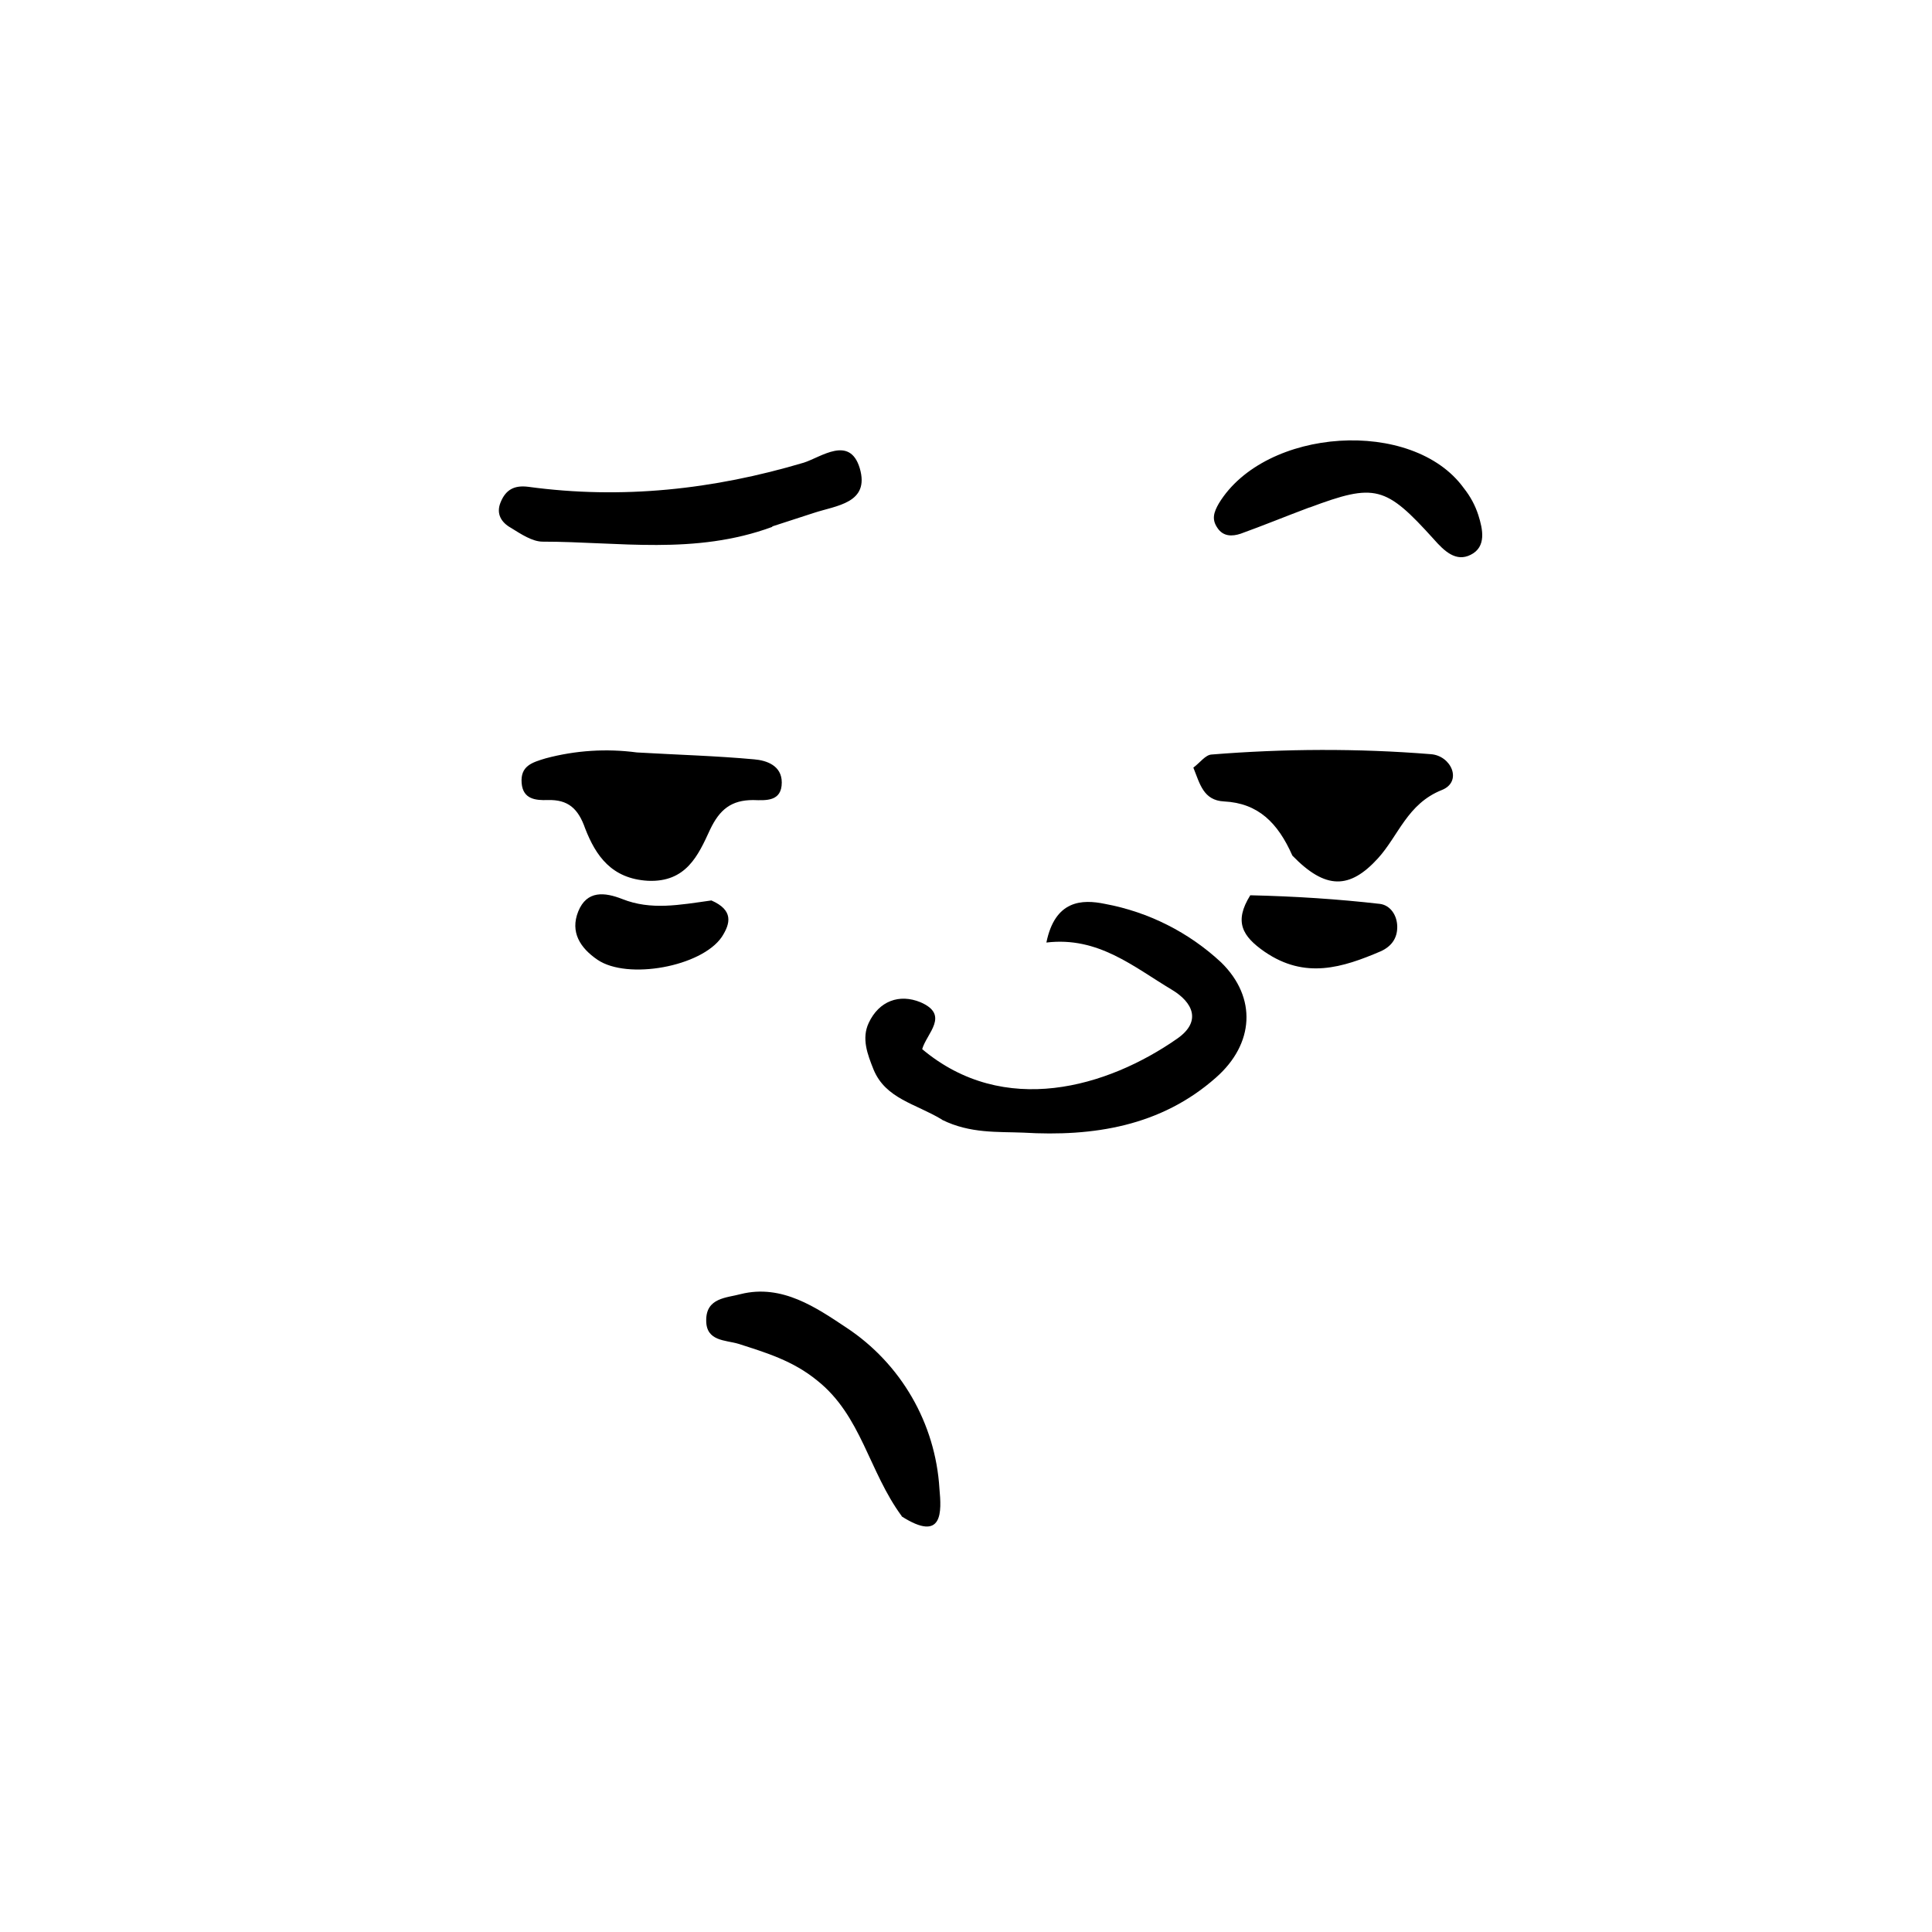
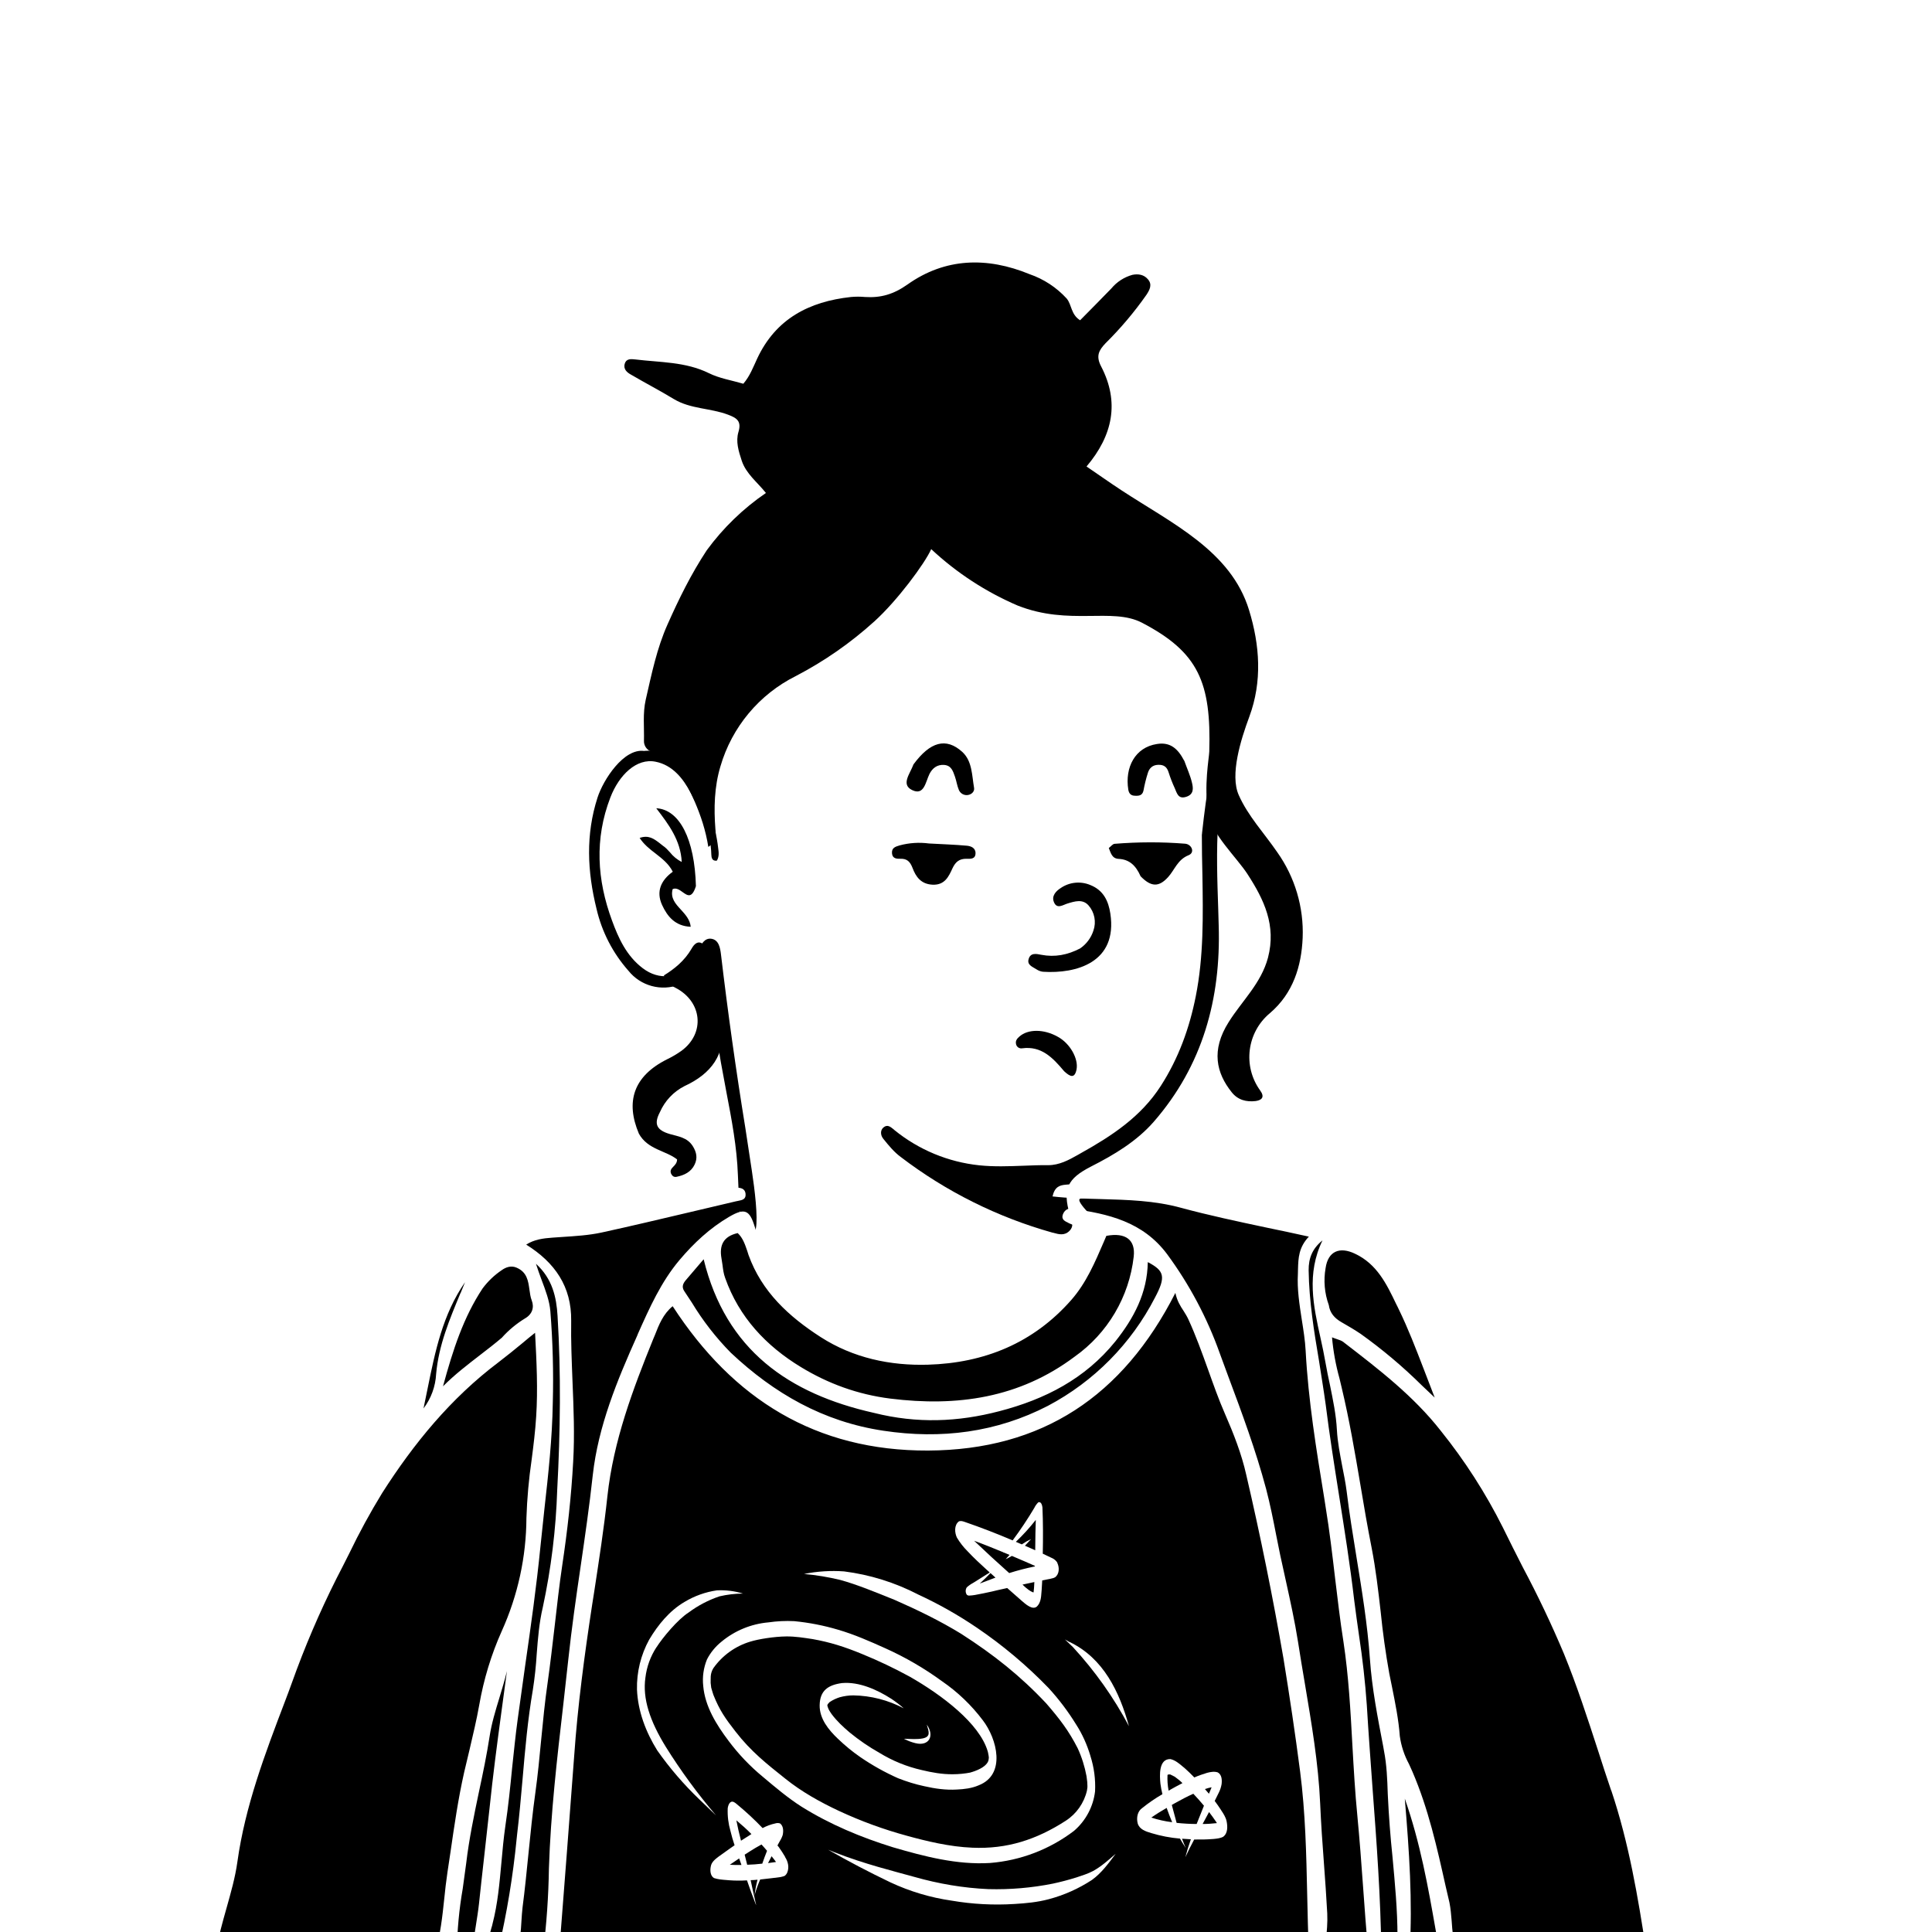
- <svg xmlns="http://www.w3.org/2000/svg" viewBox="0 0 560 560" fill="none" shape-rendering="auto" width="200" height="200">
+ <svg xmlns="http://www.w3.org/2000/svg" viewBox="0 0 1744 1744" fill="none" shape-rendering="auto">
  <mask id="viewboxMask">
-     <rect width="560" height="560" rx="0" ry="0" x="0" y="0" fill="#fff" />
+     <rect width="1744" height="1744" rx="0" ry="0" x="0" y="0" fill="#fff" />
  </mask>
  <g mask="url(#viewboxMask)">
-     <rect fill="#ffffff" width="560" height="560" x="0" y="0" />
-     <g transform="translate(136 328)">
-       <path d="M125.4 111.5c-9.6-13-11.7-29.2-24.6-39.4-7-5.7-14.7-8-22.8-10.6-3.7-1.1-9.3-.7-9.3-6.7-.1-6.7 6-6.6 10-7.7 12-3 22 4 30.6 9.7a60.3 60.3 0 0 1 27 46.7c.6 6.5 1.2 15.8-11 8Z" fill="#000" />
+     <rect fill="#ffffff" width="1744" height="1744" x="0" y="0" />
+     <g transform="translate(531 487)">
+       <path d="M554 727.7c-99.2 297-363.8 388.6-503.7 19.8-19.3-50.7 31-69.5 66.2-91.9 24.1-15.3 36.8-28.5 35.3-42.2-7-64.4-36.9-243.8-36.9-243.8l-3-5.8s.7-1.6-2.2 1.2c-3 3-9.9 34.2-37 34.2-24.5 0-49.2-10.9-61-86.3C7.2 285.6 9.6 214 40 201c12.5-5.3 24-7.2 35.2-.8 11.3 6.4-13-22 112-126C268.4 6.4 396.7-3.5 448.5 8 500.3 19.5 552 44.8 574.9 98.5c27.8 65-25.9 114.3-14 262.5-2.2 53.6.8 171.2-146.6 210.6-28 7.5-19.3 48.4 22.7 58.4 67 21 117 72.3 117 97.9" fill="#fff" />
+       <path fill-rule="evenodd" clip-rule="evenodd" d="m554 266.2.1-1.4c4.1-36.4 8.2-71.7 27.1-103.4 6.5 4.4 5.7 10 3.7 15.2-19.9 51.2-18 104.4-16.2 157.6l.4 14c2.1 66.4-14.5 126.8-58.7 177.5-15.4 17.6-35.8 29.8-56.5 40.3-21.4 11-25.9 20.1-19.2 43.6l.8 2.6c1.4 3.9 2.8 7.9-1 11.8-4.5 4.6-9.5 3.3-14.8 1.8l-.6-.1a406.4 406.4 0 0 1-137-68.3c-6-4.4-10.8-10.3-15.5-16.1l-.3-.4c-2.5-3-3-7.8.5-10.4 3.3-2.5 5.8-.5 8.7 1.8l1 .9a145.5 145.5 0 0 0 76.3 31.7c13.4 1.4 26.6.9 40 .4 7.4-.3 14.8-.6 22.3-.5 10.2 0 18.7-4.7 26.7-9.2l2.8-1.6c27.8-15.5 54.3-32.8 72.2-60.7 16.1-25 25.9-52.2 31.6-80.9 7.2-36.1 6.6-72.7 6-109.8-.3-12-.5-24.2-.5-36.4ZM50.6 190.8c21.9-1.7 34 11.2 44.3 26.3a140.4 140.4 0 0 1 22.4 61.5c.5 3.7 1 7.6-1.2 11.3-4.5.6-4.9-3-5-5.6-.5-20.7-9.7-38.7-18.9-56.1-6.6-12.5-16.2-24.6-31.4-27.6-17.2-3.5-33 12-40.8 32.2-14.5 37.6-12 74.6 1.4 111 5.8 15.9 13.1 32.1 27.8 43.2 14.8 11.3 32.7 9.3 43.6-5.7l2-2.5c2-2.6 4-5.1 5-8 2.1-5.8 5.4-11.2 11.3-10.4 6.8 1 8 8.3 8.7 14a3661 3661 0 0 0 22 156.7l5.9 38.8c2.6 17.1 5.6 41.7 3.6 52.1a28 28 0 0 0-.3 2.2c-.4 2.8-.6 5-4.2 5.5-4.9.8-7-2-7.7-6.4-2.3-17-3-23.6-4-49.6-.9-25.2-5.6-50-10.4-74.9l-5-27c-5.2-30.8-10.3-62-10.8-97l-2 3c-7.6 11.3-13.7 20.5-24.5 24a40.5 40.5 0 0 1-46.1-12.5 127.8 127.8 0 0 1-28.8-55.8c-8.4-34-9.9-67.1.9-100.6 5.2-16.1 23.7-44.7 42.2-42Zm34.6 127.5c4.4 3.2 8.4 6 12-5.4-1.1-42.2-14.7-69.2-35.8-70.3 11.2 14.6 22 28.8 23 48.5a32.3 32.3 0 0 1-10.7-8.8c-2-2.2-4-4.4-6.5-6l-3-2.4c-4.8-3.6-9.7-7.4-17.8-4.5 3.8 5.8 9 10 14.3 14 6 4.7 12 9.3 15.6 16.5-10.6 7.7-15.2 17.7-9.7 29.9 4.8 10.5 11.9 19.2 25.9 19.8-.6-6.3-4.7-10.9-8.8-15.4-5-5.4-9.7-10.6-7.5-18.6 3.2-1.5 6.2.7 9 2.7Z" fill="#000" />
    </g>
-     <g transform="translate(246 125)">
-       <path d="M27 199.5c-7.6-4.6-16.3-6-19.8-14.5-1.8-4.5-3.5-9-1.4-13.5 3-6.4 8.9-8.5 15-6 8.6 3.7 1.8 9 .5 13.6C45 199 75 190.2 95.3 176c7.1-5 4.4-10.5-1.6-14.1-11.2-6.7-21.4-15.5-36.4-13.7 2.5-12.3 10.3-12.6 17-11.2A67.4 67.4 0 0 1 108 154c10.4 10.2 9.5 23.6-1.5 33.3-16 14.2-35.7 17.2-55.9 16-7.4-.3-15.4.3-23.5-3.7Z" fill="#000" />
+     <g transform="translate(178 1057)">
+       <path d="m1315.2 701.4-1308.5.9S79.6 422 99 389.8c19.5-32.1 97.6-140.4 96.7-158.8-.9-18.4 1.5-83.8 14.7-109.6 13.2-26 55.2-61.3 71.6-64 16.4-2.5 71.7-5 106.2-13.7 34.5-8.6 66.4-19.3 101.5-19.3 5.7 0 .2 12.5.2 12.5s1.8 122.3 164.8 130c121.5 5.7 161.7-117.6 161.7-117.6s-26.7-23.8-18.6-24.4c95.6-8.2 145.7 13.2 174.7 18.8 26.8 5.2 49.2 5.2 76 24.2 30.7 21.7 46.5 71 80.9 146.5 39.3 86.6 194.1 349.3 185.8 487.6" fill="#000" />
+       <g fill-rule="evenodd" clip-rule="evenodd" fill="#fff">
+         <path d="M1003.5 704.5c-.8-17-1.1-34-1.5-50.9-.8-37.1-1.6-74.3-6.4-111.5-4.4-34-9.5-68-15-101.9A2951.8 2951.8 0 0 0 947 274.4c-4.2-18.9-11.5-37.4-19.3-55.3-5.7-13-10.4-26.4-15.2-39.8-5.5-15.3-11-30.6-17.8-45.4-1.2-2.6-2.7-5-4.2-7.4-3-4.5-6-9.3-7.5-16.4-47.5 93.4-120.4 141.8-223.2 142.3-101.2.4-176-46.2-230.6-130.3-8.6 7-12.5 17-16 26l-1.4 3.3c-18.6 45.9-36 92-41.5 142.2-3.1 29-7.6 58-12 86.8l-1.8 11.4c-6.9 45.2-13 90.7-16.2 136.4-4.3 58-8.8 116-13.4 175.2-4.7 1.1-9.1 1.1-14.6 1.1a688 688 0 0 0 5.2-74.8c1.6-49.7 7.3-99 13-148.2L335 441c3-28 7-56 11.1-83.8 4-27.5 8-55 11-82.7 4.9-44 21.9-85.2 40-125.6l.8-2c10.4-23.3 20.8-46.7 37.5-66.5 12.9-15.3 27.5-28.9 44.8-39 13.9-8.1 18.4-6.4 23.1 9 9.6 31.5 26.3 58.5 53.3 76.9 42.8 29 89 42.2 141.3 26.9 36.5-10.7 66.6-29.1 88.3-60.2 8.4-12 16-25 18.5-40a205.3 205.3 0 0 1-18.2-7v-.1c-3-1.4-6.7-3-5.1-7.5 1.2-3.4 4-5.9 7.8-5.3 33.1 4.5 64.5 11.7 86.4 41.1a347 347 0 0 1 47.4 89.2l7.5 20.4c12.6 33.7 25.1 67.4 34.4 102.2 3.6 13.8 6.4 27.7 9.1 41.7l3.6 17.9 5.2 23.7c4 18.2 8 36.3 10.9 54.7 2 12.6 4 25.2 6.2 37.8 6 35.9 12.2 71.7 13.8 108.2.8 18 2 36 3.4 54 1.1 15 2.2 30.1 3 45.3.4 8.2-.4 16.5-1.3 25l-.8 8.6c-4.8.6-9.7.9-14.6.7ZM818.4 64c-8 18.5-15.8 37-29.3 52.4-34.3 39.1-78.7 57-129.4 58.5-34 1-67.5-6-97-25-28.5-18.4-53-40.7-65-74l-1.2-3.8c-2-5.8-4-11.8-8.6-16-13.2 3-16.7 11.3-14.6 23l.9 5.8c.5 4 1 8 2.4 11.7 12.5 35.4 37 61.4 68.3 80.4 24.6 15 51.4 24.8 80.8 28.5C686 213 742.2 205 792 167.7a128.3 128.3 0 0 0 53.4-90.4c1.7-15-7.2-22-24.7-18.7l-2.3 5.4ZM457.2 79.8c20 82 77 121.4 153.7 138.6 39 9.8 76 8.2 113.1-1.5 41.3-10.7 77.6-29.3 104.8-63 16.6-20.8 28.9-43.7 29.3-71.6 15 7.8 16.5 13.2 6.5 32A229 229 0 0 1 768 212c-46.4 24-96.4 30.4-148.6 22.5-54.2-8.1-98.7-33.7-137.7-70.4a245.5 245.5 0 0 1-35.2-45.3l-6.8-10.3c-2.7-4-1-7.2 1.7-10.3a4082.7 4082.7 0 0 1 15.8-18.5Z" />
+         <path d="M215 704.5c4.6-15.4 6.3-31.3 8-47.3.8-8 1.7-16 2.9-24l2.7-18c3.5-24.2 7-48.4 12.4-72.4l4.9-20.6c3.1-13.3 6.3-26.6 8.7-40.1 4-23 10.8-45.5 20.4-66.9a251 251 0 0 0 22.2-102 470 470 0 0 1 4.7-52.5c1.7-13 3.3-26 4.1-39 1.6-24.7.4-49-1-75.6-3.8 3-7.5 6-11 9a714 714 0 0 1-22 17.6c-43 32.4-76.4 73.2-105 118a613.1 613.1 0 0 0-29.8 54.7c-3.8 7.5-7.5 15-11.4 22.4A833.1 833.1 0 0 0 85.5 462c-2 5.8-4.3 11.5-6.4 17.2-17.9 47-35.8 94.2-42.8 144.4-2 14.4-6 28.2-9.9 42.1-3.5 12.4-7 24.8-9.3 37.9-5.5 1-10.8 1-17.1 1l2.8-9.8c8.4-29.5 17-59.1 21.3-90 2.1-15.6 6.6-31 11.1-46.2l3-10.5c4.5-15.5 10.3-30.5 16-45.5 5-13 10-26 14.2-39.5 4.9-15.8 11.5-31.2 18-46.5 2.5-5.7 5-11.3 7.3-17 16.6-40.3 37.4-78.6 59-116.3l.3-.5c7.4-12.9 15-26.1 26-36.7 8.7-8.3 9.2-19 9.7-29.7a105 105 0 0 1 2.4-20.1c5-31.7 10.1-63.6 26.2-91.8 16.8-29.4 44.6-45.7 77-53.6 23.6-5.8 47.6-9.4 71.8-11 10-.5 19.8-3.7 29.6-6.9 5.2-1.7 10.5-3.4 15.8-4.7 5-1.2 10-2.6 15-4C445.8 19.2 464.9 14 485 15h1c4 .2 8.3.3 9 5.5.6 5.1-3 5.8-6.6 6.5l-2 .4-42 9.9C418 43.5 391.7 49.8 365 55.6c-11.5 2.5-23.5 3.2-35.4 4l-8.8.6c-8.6.6-16.7 1.7-23.8 6.3 25.8 16.1 41 37.8 40.6 68.8-.3 18.3.5 36.5 1.2 54.8 1 24.1 2 48.2.6 72.3-1.7 31.5-5.2 62.6-9.9 93.8-2.7 18.1-4.7 36.4-6.8 54.6-2 17.2-4 34.4-6.4 51.5-2.5 17-4.1 34.2-5.8 51.3-1.5 15.8-3 31.6-5.2 47.4-2.6 18.5-4.4 37-6.3 55.6-1.6 16-3.2 32.2-5.3 48.2-.5 4-.7 8.2-1 12.3-.5 8.7-1 17.5-4 26.5-5.7 1-11.4 1-17 0a770 770 0 0 0 16.7-101l.4-3.8c2-16.5 3.4-33 4.9-49.6 2.3-27 4.7-54 9.3-80.8a345 345 0 0 0 3.5-32.5c1.1-14.1 2.2-28.2 5.5-42.1a595 595 0 0 0 13-106c2.8-52.3 3.5-104.8.3-157-1-16.7-4.6-33.5-19.5-47 1.6 5 3.3 9.7 5 14.3 3.7 9.8 7.2 19 8 28.5a779 779 0 0 1 2.2 82.7c-.5 32.2-4 64.2-7.6 96.2l-3.5 33.1C306.3 375 301.2 411 296 447l-6.7 48.1c-2 14.5-3.4 29.1-5 43.7-1.7 17.5-3.5 35-6.1 52.4-1.6 11-2.6 22.2-3.6 33.3-1.7 18.5-3.3 37-8 55.1-.2 1.2-.6 2.5-1 3.7-1.9 6.8-4 14-.5 21.3a100 100 0 0 1-16.7-1c.8-7.8 2-15.3 3.2-22.7 1-6.5 2.1-13 2.8-19.6 1.4-13.7 3-27.3 4.5-40.9l5-45.1c3-29 6.8-57.9 10.7-86.8l5-37c-2 8.2-4.4 16.2-6.8 24.1-3.5 11.5-7 22.9-8.8 34.6-2.6 16.8-6 33.3-9.6 50-4.5 21.5-9 43-11.6 65l-3.1 22.7a361 361 0 0 0-5.3 56.7H215Zm60.3-554.3a93.8 93.8 0 0 1 20.5-17c6.7-3.8 8.6-10 6.2-16.3-1.2-3-1.6-6.5-2.1-9.9-1.1-7.8-2.2-15.7-11.6-19.7-5-2.2-9.8-.3-13.3 2.2a70.8 70.8 0 0 0-17.4 16.6c-17.2 26-26.7 55.2-35.7 88.3 11-11 22.2-19.5 33.3-28.1 6.8-5.2 13.5-10.4 20.1-16Zm-37.6-40c-9.8 23.6-19.7 47-22 73a56.4 56.4 0 0 1-11.4 31.2l3.7-18c6.8-33.4 13.6-66.9 33.8-96l-4 9.8ZM1276.5 559.3c15.8 47 24.1 96 31.6 145.2 5.5 0 10 0 14.6-1-4-39.4-12.7-76.7-21.4-114l-.2-.6c-4-17.6-9.8-34.7-15.6-51.8l-5-15a1501 1501 0 0 0-43.6-120.6 660.7 660.7 0 0 0-30.5-60c-4.7-8.5-9-17-13.3-25.7a333 333 0 0 0-35.9-59.7c-5.8-7.4-11.8-14.9-14.5-23.3a2262.2 2262.2 0 0 0-37.2-102.7 155.7 155.7 0 0 0-32.7-54c-20.4-21-48-28.5-75.1-35-23-5.4-46.1-10-69.2-14.5L888 18.4a354 354 0 0 0-103.9-6c-5.5.5-10 1.8-12 10.6 14.6 1.7 29.2 2 43.7 2.4 24.2.7 48.4 1.3 72.4 7.9 25.2 6.8 51 12.3 77.4 17.9 12.5 2.6 25 5.2 37.9 8.1-9.2 9.7-9.5 19.4-9.8 29l-.1 4.5c-.8 14 1.4 27.7 3.5 41.4 1.5 9.4 3 18.8 3.5 28.2 2.4 44.8 9.6 89 16.8 133l1.3 8.4c3.5 21.3 6 42.7 8.5 64 2.3 19 4.5 38.1 7.5 57 4.7 31 6.4 62.4 8.1 93.7 1.2 21.3 2.4 42.6 4.5 63.9 2 21 3.6 42.1 5.1 63.3 1.4 19.6 2.8 39.2 4.7 58.8h11.8c-.6-49.1-4.2-98-7.9-147-1.8-25.2-3.7-50.3-5.2-75.4a769.2 769.2 0 0 0-7-62.6c-1.6-10.8-3-21.5-4.4-32.2-3.7-31.7-8.7-63.2-13.7-94.7-4.3-27.2-8.6-54.3-12-81.6-1.8-13.2-4-26.2-6-39.3-4.6-27.2-9-54.3-9.4-82-.1-11 3.4-19.7 12.5-27-14.6 30.1-8.2 59.2-1.8 88 1.7 7.7 3.3 15.2 4.6 22.8 1.2 6.7 2.5 13.3 4 20 2.7 13.3 5.5 26.7 6.2 40.2.6 11.2 2.8 22 4.8 32.7 1.5 7.5 3 15 4 22.7 2.4 19.7 5.6 39.3 8.8 59 5 30.6 10 61.2 12.2 92.3 1.8 26.5 7 52.9 12 79l.7 4c2.5 12.8 3 25.8 3.4 38.4l.1 2.1a972 972 0 0 0 4.2 55.3c2.2 24 4.5 47.9 4.5 72l-.3 4.4c-.1 2.4-.3 5-.1 8a47 47 0 0 0 11.4 1c2.7-45.3-.4-90.4-4.4-138 14 40 21 79.4 28 119.4l3 17.4c5.4 1 11 1.2 16.5.3-4-8.8-4.6-17.9-5.2-26.8-.5-5.6-.9-11.1-2-16.5l-3.4-14.6c-7.8-35-15.6-70-30-103.5l-3.1-6.9a74 74 0 0 1-8.3-25.2c-1.1-15-4.1-29.7-7-44.2l-2.5-12.3a723.9 723.9 0 0 1-7.8-56c-2.2-19.1-4.4-38.3-8.1-57.3-3.7-18.8-7-37.7-10.1-56.6-5-29.5-10-59-17-88.3l-2-8.4a204.3 204.3 0 0 1-6.7-36.9c1.6.7 3.1 1.1 4.4 1.6 2.4.8 4.2 1.4 5.7 2.5l1 .8c31.2 24 62.6 48.2 87.1 79.5a488.4 488.4 0 0 1 56 87.2c5.8 12 12 24 18 35.9a951.4 951.4 0 0 1 37.1 78c11.8 28.9 21.4 58.5 31 88 3.8 12 7.7 23.8 11.7 35.6Zm-243.6-422.8c-6.1-3.5-10.4-8.2-11.4-15.4a65 65 0 0 1-2.9-33.4c2.2-15.3 12.7-19.6 26.5-13 19.9 9.3 28.6 27.5 37.1 45.2 1 1.8 1.8 3.7 2.7 5.5 8.2 16.9 15 34.5 22.2 53.2l10 26-11.4-10.8a453.4 453.4 0 0 0-55.4-46.7c-5.6-3.8-11.5-7.2-17.4-10.6Z" />
+       </g>
+       <g transform="translate(396 278)" style="mix-blend-mode:difference">
+         <g fill="#fff">
+           <path d="m302.9 264.7-.5.1h.5Z" />
+           <path d="M410.3 250c-3-10-7.3-19.7-13-28.5a217.4 217.4 0 0 0-24.8-32.8 410 410 0 0 0-64.7-54.4 371.2 371.2 0 0 0-53.1-30A199.3 199.3 0 0 0 188 83.5c-12-.9-24.3-.1-36.2 2.3 11 1 22 2.8 32.7 5.4 14.8 4 33.2 11.6 49.3 18.1 20.5 9 40.7 18.8 59.8 30.5 29.6 19 53.5 38 76.8 62.8 12.4 14.3 20.5 25 28.4 40.5 3.7 8 6.4 16.6 8 25.3.8 6.1.7 5 .8 8.6v1.4l-.4 2.8v.1a44.4 44.4 0 0 1-19.2 27.3c-26.3 17-53 25.7-84.3 24.3-20.5-.8-41.7-6-58.8-10.7a385.2 385.2 0 0 1-61.8-22.6c-17-8-33.5-17.2-48.2-29-16.7-13.3-31.1-24.6-45-42.6-9.2-11.8-14.4-19.2-19.9-33l-.8-2.5c-1.6-5.4-1-2.5-1.7-8.3.2-3.5-.8-8 2.4-13.3a63 63 0 0 1 33.3-24c7.4-2.3 21.7-4.6 32.5-4.7 8-.1 16 1.2 23.9 2.4 15.7 2.8 28.7 6.9 44.7 13.5 14.7 6 29 12.8 42.9 20.4 29.1 16.6 63 42.2 70.4 67.4l.4 1.6v.2c.3 1.2.5 2.5.6 3.7v.3a114.5 114.5 0 0 0-.2 1.7l-.3 1.3c-1.5 4-7 7.6-15.3 10.1h-.3l-.3.2h.1a86 86 0 0 1-16.3 1.6c-9.5.1-18.9-1.6-28-3.8a126.6 126.6 0 0 1-38.1-15.5 189 189 0 0 1-26.9-18.4c-5.9-5-11.6-10.3-16.3-16.6-2-3-2.9-4.1-3.9-7.7a39.8 39.8 0 0 1 .2-.8l.2-.3v-.2l1.2-1.3.3-.4.3-.2c2.8-1.9 5.9-3.3 9-4.3 4-1.1 8.2-1.7 12.3-1.7a100.8 100.8 0 0 1 45.5 11.7 103 103 0 0 0-11.2-8.6c-12.8-8.2-29.1-15.6-44.6-14.2-12.4 1.7-19.9 6.7-20.1 20-.2 12.2 8.1 22.3 16.5 30.3 6.3 6 13 11.6 20.3 16.6a213.5 213.5 0 0 0 34 19c7.7 3 15.6 5.5 23.7 7.2 9.6 2.2 19.5 3.6 29.3 3 6.7-.3 13.5-1.1 19.7-3.8 25-9.7 16.6-42 3.8-58.7a158.2 158.2 0 0 0-36.9-35.3 284 284 0 0 0-51.1-29.7c-14-6.3-28-12.5-42.8-16.8a209.3 209.3 0 0 0-39.5-7.7c-7.8-.4-15.6 0-23.2 1.1A76.8 76.8 0 0 0 77.2 147a49.5 49.5 0 0 0-13 15.9 49.1 49.1 0 0 0-3.4 24c1.6 18.5 11.9 35 22.9 49.6a187.5 187.5 0 0 0 30.9 32.4c11.3 9.5 22.6 19.1 35 27 25.6 16 53.7 27.7 82.4 36.6 28.4 8.3 57.8 16 87.6 14.2a144 144 0 0 0 75.9-29 55.6 55.6 0 0 0 19-35.6 90 90 0 0 0-4.2-32Z" />
+           <path fill-rule="evenodd" clip-rule="evenodd" d="M528.4 299.2c2 3 4 6.1 4.8 9.6 1 4.7 1.3 11-3 14.2-2.5 1.4-5.6 1.7-8.5 2l-1.4.1c-5.3.4-10.6.5-15.9.4h-.4c-2.8 5.2-5.5 10.5-8 16 1.3-5.1 3-10.6 5-16.2a213 213 0 0 1-8-.5 142.3 142.3 0 0 0 3.3 8.2l-.5-.7-.6-1c-1.4-2.1-2.8-4.3-4-6.6a126.6 126.6 0 0 1-26-5c-5-1.5-10.6-3.3-12.2-8.7-1.3-5-.3-11 4.2-14a142 142 0 0 1 18.1-12.4c-.7-3-1.4-6.3-1.8-9.5-.7-7.3-1.7-22.4 9-22.2 4.4 1 7.9 4 11.2 6.8l1.6 1.3a150.9 150.9 0 0 1 8.8 8.5c3.8-1.7 7.7-3 11.6-4.2 3.1-.8 6.4-1.4 9.5-.4 3.8 2 4 7 3.5 10.8-.5 2.8-1.4 5.4-2.7 7.9l-3.5 7.1c2 2.6 3.8 5.3 5.6 8l.3.5Zm-8.8-20.8c-1.7.3-3.4.7-5 1.3l-.4.1-.5.2 3.6 4.2 2.4-5.8Zm-37.2-11.6 4 2c2.5 1.8 4.9 3.7 7 5.8a349 349 0 0 0-12.5 6.8 58.4 58.4 0 0 1-1-14.2l.8-.4h1.7Zm-3.3 30.2c-4.7 2.7-9.4 5.6-13.8 8.7 6 2 12.4 3.4 18.8 4.2a244.4 244.4 0 0 1-5-13Zm9 13.4-4.3-16v-.1l2.8-1.6c5.4-3 11-6 16.6-8.5a222 222 0 0 1 9.6 10.8l-6.6 16.5c-6 0-12.2-.4-18-1Zm29.3-9.7-5.8 10.8c4.3 0 8.6-.3 12.9-.8l-.9-1.4c-2-2.9-4-5.8-6.2-8.6Z" />
+           <path d="M262.6 221.8c2 6.7 3.6 10.8-3.4 12.4-5.4 1.1-11 .5-16.4.4-.8 0-1.1 0-.2.3a45 45 0 0 0 9.6 3.6c12.6 3.2 17.6-6.8 10.4-16.7ZM412.8 353.9c-4.7 2.5-9.9 4.1-15 5.8a237 237 0 0 1-21.2 5.6 261 261 0 0 1-58.3 5c-22.6-1-45-4.8-66.8-11-18-5-45.7-11.8-72.3-22.3l-5.7-2.3a851 851 0 0 0 56.3 29.5 196.2 196.2 0 0 0 55.3 16.5c18.7 3.2 37.7 4.2 56.7 3 10.3-.6 20.8-1.6 30.9-4.3a134 134 0 0 0 39-17.4c8.7-6.3 15-15 21.4-23.6-6.6 5.7-12.6 11.2-20.3 15.5ZM391.5 147.3l-4.2-2.4 7.3 7a340.7 340.7 0 0 1 50.5 71.3c-8.6-31-23-61.4-53.6-76ZM18.6 152c5.3-8.4 19-25 29-31.4A100 100 0 0 1 75.5 106a95.2 95.2 0 0 1 21.2-2.5 69.2 69.2 0 0 0-23.6-2.9A78.2 78.2 0 0 0 44 111c-13.7 8-24 20.7-32 34.1a89.6 89.6 0 0 0-11 45c.8 19.6 8 38.5 18.3 55a300 300 0 0 0 38 44.2l15.1 14.5A518 518 0 0 1 27.1 242c-14.5-23.5-21.2-43.7-18.5-62.6a64 64 0 0 1 10-27.5Z" />
+           <path fill-rule="evenodd" clip-rule="evenodd" d="M134.7 341.1c-1.8-3-3.7-6-5.8-8.9l-.6-.7-.5-.6 1.4-2.6c1.3-2.1 2.5-4.3 3.3-6.7.8-3.5.8-8.2-2.3-10.6a7 7 0 0 0-4.4 0 43.7 43.7 0 0 0-11.4 4.2A264.7 264.7 0 0 0 91.6 294c-1-.9-2.1-1.8-3.4-2.4-3.5-1.4-5 3.2-5.3 5.8a64.1 64.1 0 0 0 2.5 20.5c1 4.3 2.3 8.6 3.7 12.8l-4 2.8-.7.5-9.8 7c-3 2.3-6.4 4.9-7 8.9-.7 3.5-.5 8.3 2.9 10.4 3.6 1.2 7.5 1.5 11.4 1.8l2.4.2c5.3.4 10.6.4 16 .1 2.3 6.7 4.7 13.4 7.3 20 .2.9.7 1.7 1.3 2.4-.7-1.2-1-2.6-1.2-4l-.4-1.9-1.5-6.5-2.2-10.2c2 0 4.1-.2 6.2-.4-1.2 4.6-2.1 9.4-2.7 14.1 1.4-4.9 3.1-9.7 5.1-14.3a464.7 464.7 0 0 0 10.6-1.2l7.8-1c1.2-.2 2.4-.6 3.6-1a7 7 0 0 0 2.4-3c2-4.7.8-10-2-14.2Zm-44-32.9c4.8 4 9.3 8 13.6 12.4l-9.4 6c-1.7-6.7-3.2-13-4.2-18.4Zm2.5 34.4-8.4 5.7c3.5.2 7 .3 10.5.2l-2.1-6Zm7.3 5.8-2.3-9.2 4.7-3c3.1-2 6.8-4.2 10.5-6.2 1.6 1.8 3.4 3.7 5 5.7a230.1 230.1 0 0 0-4.3 11.6c-4.5.5-9 .9-13.6 1Zm19.8-3.5-1 1.9 7.2-1c-1-1.5-2.5-3.3-4-5.2l-.5 1-1.7 3.3ZM380.5 75.7c-1.2-2-3-3.5-5.2-4.4l-8-3.8c.3-14 .3-27.9-.3-41.8-.3-2-1.1-5.4-3.7-4.6a17.3 17.3 0 0 0-3.6 5 341 341 0 0 1-19.6 29.4 646.9 646.9 0 0 0-43.3-16.7c-1.8-.6-3.6-1.2-5.3-.4-4.3 3.3-3.8 10.2-1.7 14.6a64 64 0 0 0 9.8 12.5l.2.2c5.4 5.8 11.2 11.1 17 16.4l1.6 1.4 1 1a5872 5872 0 0 1-15 9.4 27 27 0 0 0-5.7 4 6 6 0 0 0 0 6.6 3 3 0 0 0 2.6.8c1.5 0 3-.3 4.6-.5 5.1-.9 10.2-2 15.3-3.1l5-1.2 9-2a3942 3942 0 0 0 12.6 11.1c4.2 3.7 10.2 9 14.2 5.6 3.4-3.3 3.8-8.2 4.1-12.7l.2-2.3.5-8.6 6.2-1.2c.5 0 1-.2 1.4-.3 1.4-.3 2.8-.6 4-1.3 4-2.9 4-9 2-13Zm-20-12.7v1.4l-9.3-4.1 5.6-6a57 57 0 0 0-8.4 4.8 242.4 242.4 0 0 1-4-1.7l-1.4-.6c6.5-6.2 12.5-12.8 18-19.8-.3 7.4-.4 16.6-.5 26Zm-55-7A1166.6 1166.6 0 0 0 337 85a225.8 225.8 0 0 1 23.2-6v-.5c-5.7-2.6-11.5-5-17.3-7.5l-3.5-1.5a55 55 0 0 1-5.6 3 94 94 0 0 1 3.5-3.9l-5-2.1a54 54 0 0 0-.7.6l.4-.5.1-.2c-8.8-3.6-17.6-7.2-26.6-10.5Zm5 38.4c3.3-3 6.5-6.2 9.6-9.4l4.5 4.1a556 556 0 0 0-14 5.3Zm38.5 1 1.8 1.7 1 .9c1.5 1.2 3.7 3.2 6.7 4.4h.5c.3-2.6.6-5.7.7-9.3L349 95.4Z" />
+         </g>
+       </g>
    </g>
-     <g transform="translate(-45 137)">
-       <path d="M407.4 122.5c13 .3 25.4 1.1 37.6 2.5 3 .4 5 3.3 5 6.7 0 3.3-1.7 5.6-4.7 7-11.2 4.8-22 8.2-33.7.2-6.5-4.5-9-8.7-4.2-16.4ZM251.2 124c6.4 2.8 5.6 6.6 3 10.6-5.9 8.6-27.3 12.5-36 6.6-5-3.4-8-8-5.6-14 2.5-6.2 7.7-5.6 12.8-3.6 8.3 3.3 16.5 1.7 25.8.4ZM419.6 111c-4.2-9.5-9.9-15.2-19.8-15.7-6-.3-7-5.1-8.9-9.8 2-1.5 3.5-3.7 5.3-3.8 21.1-1.7 42.4-1.8 63.5-.1 6 .4 9.3 8 3.2 10.4-10 4-12.5 13.2-18.5 19.8-8.2 9-15.2 9.1-24.8-.8ZM229.6 81.1c12.2.7 23.1 1 34 2 3.6.3 8 1.8 8 6.7 0 5.6-4.6 5.2-8.3 5.1-6.3 0-9.7 2.7-12.5 8.6-3.4 7.4-6.9 15.3-18 14.8-10.5-.6-15.1-7.2-18.2-15.2-2-5.7-4.9-8.4-10.9-8.2-3.4.1-7.1-.2-7.5-4.9-.4-5 3-6 7-7.2a67.7 67.7 0 0 1 26.4-1.7Z" fill="#000" />
+     <g transform="translate(266 207)">
+       <path d="M372 289.7a220.2 220.2 0 0 1 53.4-51.7c-8-10-17.8-17.2-21.8-29-2.9-8.8-5.6-17.4-3-26.1 2.9-9.7-1.4-12.6-9.5-15.6-15.9-6-33.7-5-48.7-14-12.7-7.7-25.8-14.5-38.6-22-3.7-2-7.4-5-5.8-10.1 1.6-5 6.3-4 9.8-3.7 22.2 2.7 45 2 66 12.3 9.6 4.8 20.7 6.5 31.2 9.6 6-7 8.9-15 12.5-22.7 16.8-36 47-51.5 84.6-55.6 4.3-.4 8.6-.4 12.8 0 14.2.9 25.7-2.4 38.3-11.3 34-24.1 71.8-25.1 110.2-9.3a81.2 81.2 0 0 1 33.5 22c4.7 5.7 3.7 14.3 12.1 19.6 9.1-9.3 18.8-18.9 28.2-28.7a37.8 37.8 0 0 1 19-12.3c5.3-1.1 10.5-.2 14 4 4.2 4.7 1.6 9.6-1.3 14a318.8 318.8 0 0 1-36.9 43.7c-6 6.3-9 11.5-4 21 16.7 32.2 10.6 62.2-13.2 90.3 10.8 7.3 21 14.6 31.4 21.4 45.7 30 99 54.8 115.3 108.2 9.7 31.6 12.1 64.4.2 96.4-7.7 20.7-17.6 52.4-9.5 70.6 8.4 19 23 34.4 34.7 51.5a125 125 0 0 1 23 77.4c-1.1 25.5-8.5 50-29.6 68a51.5 51.5 0 0 0-8.8 69.7c4.4 6 1.6 8.8-4 9.6-8.4 1-16.1-.9-21.7-8-13.7-17.2-18.9-37.7-2.6-63.4 12-19.1 29.2-34.8 35.4-58 7.6-29.1-3.5-52.3-18.4-75.3-9.8-15.2-32.6-36.3-35.6-55.2-4-25 .8-49.4 1-55.5 1.8-62.4-9.6-89.7-60.8-116.4-27-14-65.5 2.9-112-15.4a270.5 270.5 0 0 1-78.2-51c-5.8 13-30.7 46.6-51.4 65.3a337.6 337.6 0 0 1-70.7 49.2 132.6 132.6 0 0 0-68.2 81.7c-5.5 18.3-6 37.6-4.5 56.7.4 5.6 1.4 10.8-6.4 15.9-2.4-15.1-6.8-28.1-12.2-40.7-8.2-19.2-18.6-36.8-39.2-45.3a10 10 0 0 1-6.7-10c.3-12.3-1.2-24.5 1.6-36.9 5.3-23.1 10-46.4 19.8-68.2 10.1-22.7 21-45 35.3-66.7ZM310.7 816.3c-12.1-28.6-5.1-51.7 25.3-67 4.6-2.2 9-4.8 13.1-7.7 21.7-15.9 18.8-44.6-5.5-57-4.3-2.2-8.2-4.7-10.3-11.1 9.7-6 18.6-13.2 24.9-24 5.1-9.2 10.7-6.7 16 2.8 7.6 13.5 1 28.7 6.4 42.4 2.8 7 4 14.8 5 22.4 4.1 27.8-10 45.4-33.7 56.3a48 48 0 0 0-22.2 23.5c-5.7 10.8-3 16.3 9 19.8 7.6 2.2 15.6 3 20.6 10.8 3.6 5.7 4.5 11 1.7 16.8-3.2 6.7-9.4 9.6-16.3 11-2.4.5-4-.8-5-3-2-5.6 5.4-6.2 5.5-12.7-10-8-26.6-8.8-34.5-23.3Z" fill="#000" />
    </g>
-     <g transform="translate(-45 137)" />
-     <g transform="translate(119 114)">
-       <path d="M104.9 38.7C82.4 47 60.2 43 38.3 43c-3 0-6.3-2.2-9.2-4-2.7-1.5-4.4-4-3-7.4 1.5-3.7 4-5 8-4.5 27.2 3.7 53.7.8 79.9-7 5-1.6 13.3-8 16.2 1.6 3 10.2-6.8 10.8-13.4 13l-12 3.9ZM260.5 33.1c-7.2 2.7-13.5 5.3-19.9 7.6-2.4.8-5.1.9-6.8-1.8-1.6-2.4-1-4.4.5-7 13.4-22 56.2-24.9 71-4.4 1.9 2.4 3.3 5 4.2 7.8 1.3 4.1 2.4 9.2-2.2 11.5-4.3 2.2-7.7-1.1-10.7-4.5-14-15.5-17-16.3-36-9.2Z" fill="#000" />
+     <g transform="translate(791 871)">
+       <path d="M169.6 96c-10.4-12.4-20.6-23-37.9-20.7a4.8 4.8 0 0 1-5.6-4.2c-.5-2.8 1.1-4.7 3.2-6.5 7.8-6.8 22-6.8 34.6.3 11 6 18.7 19.7 16.9 29.4-1.7 8.6-5.8 6.7-11.2 1.7Z" fill="#000" />
    </g>
+     <g transform="translate(653 805)" />
+     <g transform="translate(901 668)">
+       <path d="M74.2 188c5.5-3.8 9.7-9.4 11.8-15.9a23 23 0 0 0-4.4-22.8c-5.3-6-12.4-3.7-19-1.7-4.2 1.3-9.5 5.3-12.2-1.2-2.4-5.6 1.8-10 6-12.7a28 28 0 0 1 26.8-2.8c11.9 4.7 16.4 14.5 18.1 25.8 6.7 44.3-31 54.4-60.7 52.5-2.1-.2-4.2-1-6-2.2-3.3-2.2-8.6-3.8-7.1-9.1 1.6-6 6.7-5 11.6-4 12 2.3 23.5.2 35-5.8Z" fill="#000" />
+     </g>
+     <g transform="translate(610 680)">
+       <path d="M419.6 111c-4.2-9.5-9.9-15.2-19.8-15.7-6-.3-7-5.1-8.9-9.8 2-1.5 3.5-3.7 5.3-3.8 21.1-1.7 42.4-1.8 63.5-.1 6 .4 9.3 8 3.2 10.4-10 4-12.5 13.2-18.5 19.8-8.2 9-15.2 9.1-24.8-.8ZM228.6 81.4c12.2.7 23.1 1 34 2 3.6.3 8 1.8 8 6.7 0 5.6-4.6 5.2-8.3 5.1-6.3 0-9.7 2.7-12.5 8.6-3.4 7.4-6.9 15.3-18 14.8-10.5-.5-15.1-7.2-18.1-15.2-2.2-5.7-5-8.4-11-8.2-3.4.1-7.1-.2-7.5-4.9-.4-5 3-6 7-7.2a67.9 67.9 0 0 1 26.4-1.7Z" fill="#000" />
+     </g>
+     <g transform="translate(610 680)" />
+     <g transform="translate(774 657)">
+       <path d="M295 29.6c2.6 7.3 5.5 13.5 7 20 1.2 4.9 1.7 10.4-5 12.6-7.6 2.6-8.6-3.4-10.6-7.8a120 120 0 0 1-5.5-14.2c-1.5-4.9-4.3-7-9.4-6.8-5 .1-8 3-9.3 7.2-1.7 5.3-3 10.7-4 16.1-1 4.5-4.2 4.8-7.8 4.6-3.6-.1-5.3-2-5.9-5.5-3.2-20.1 6.1-38.2 25.9-41.2 12.2-2 19 4.5 24.5 15ZM50.6 33C65.7 12.5 80 8.5 94.6 21.7c9.1 8.3 8.7 21.2 10.7 32.6.5 3-2 5.7-5.3 6.3-3.5.7-7-1.2-8.4-4.4-1.7-4-2.2-8.3-3.6-12.2-1.7-4.8-3.2-10-9.7-10.5-6.4-.5-10.6 3-13.2 8-3.6 7.2-4.8 20-15.7 14.7-10.4-5-1.9-14.7 1.2-23.2Z" fill="#000" />
+     </g>
+     <g transform="translate(0 559)" />
  </g>
</svg>
